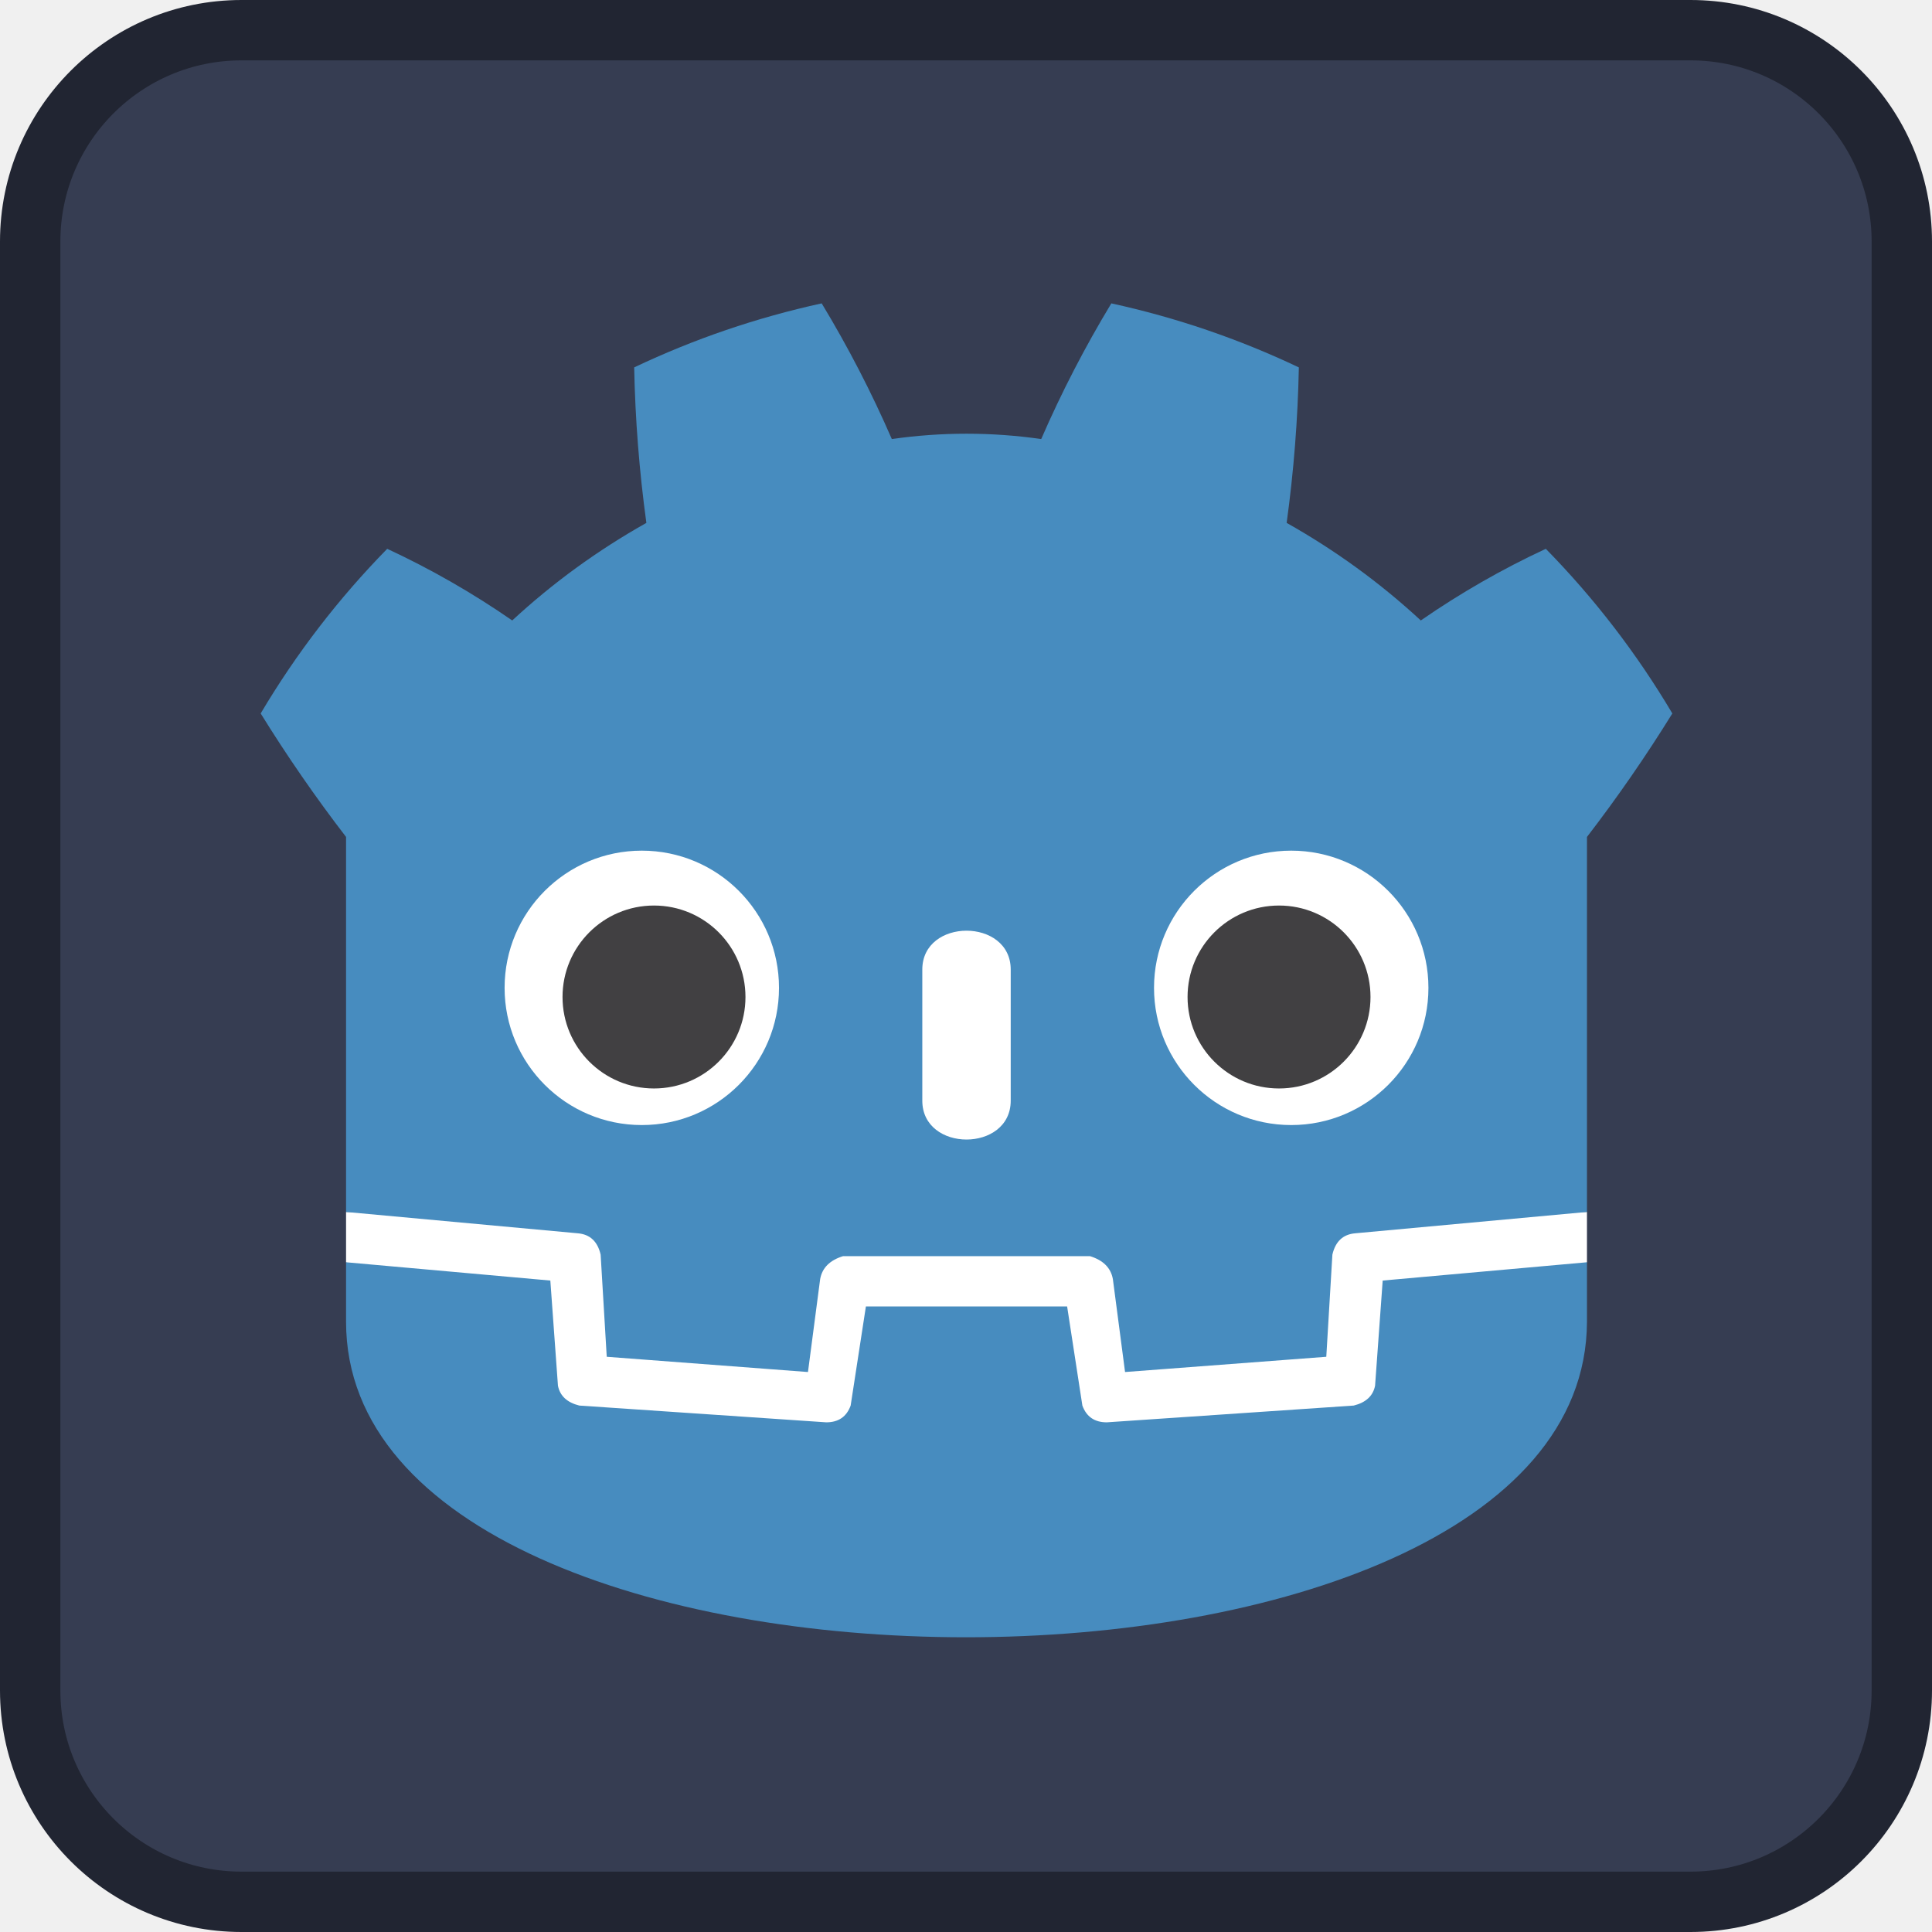
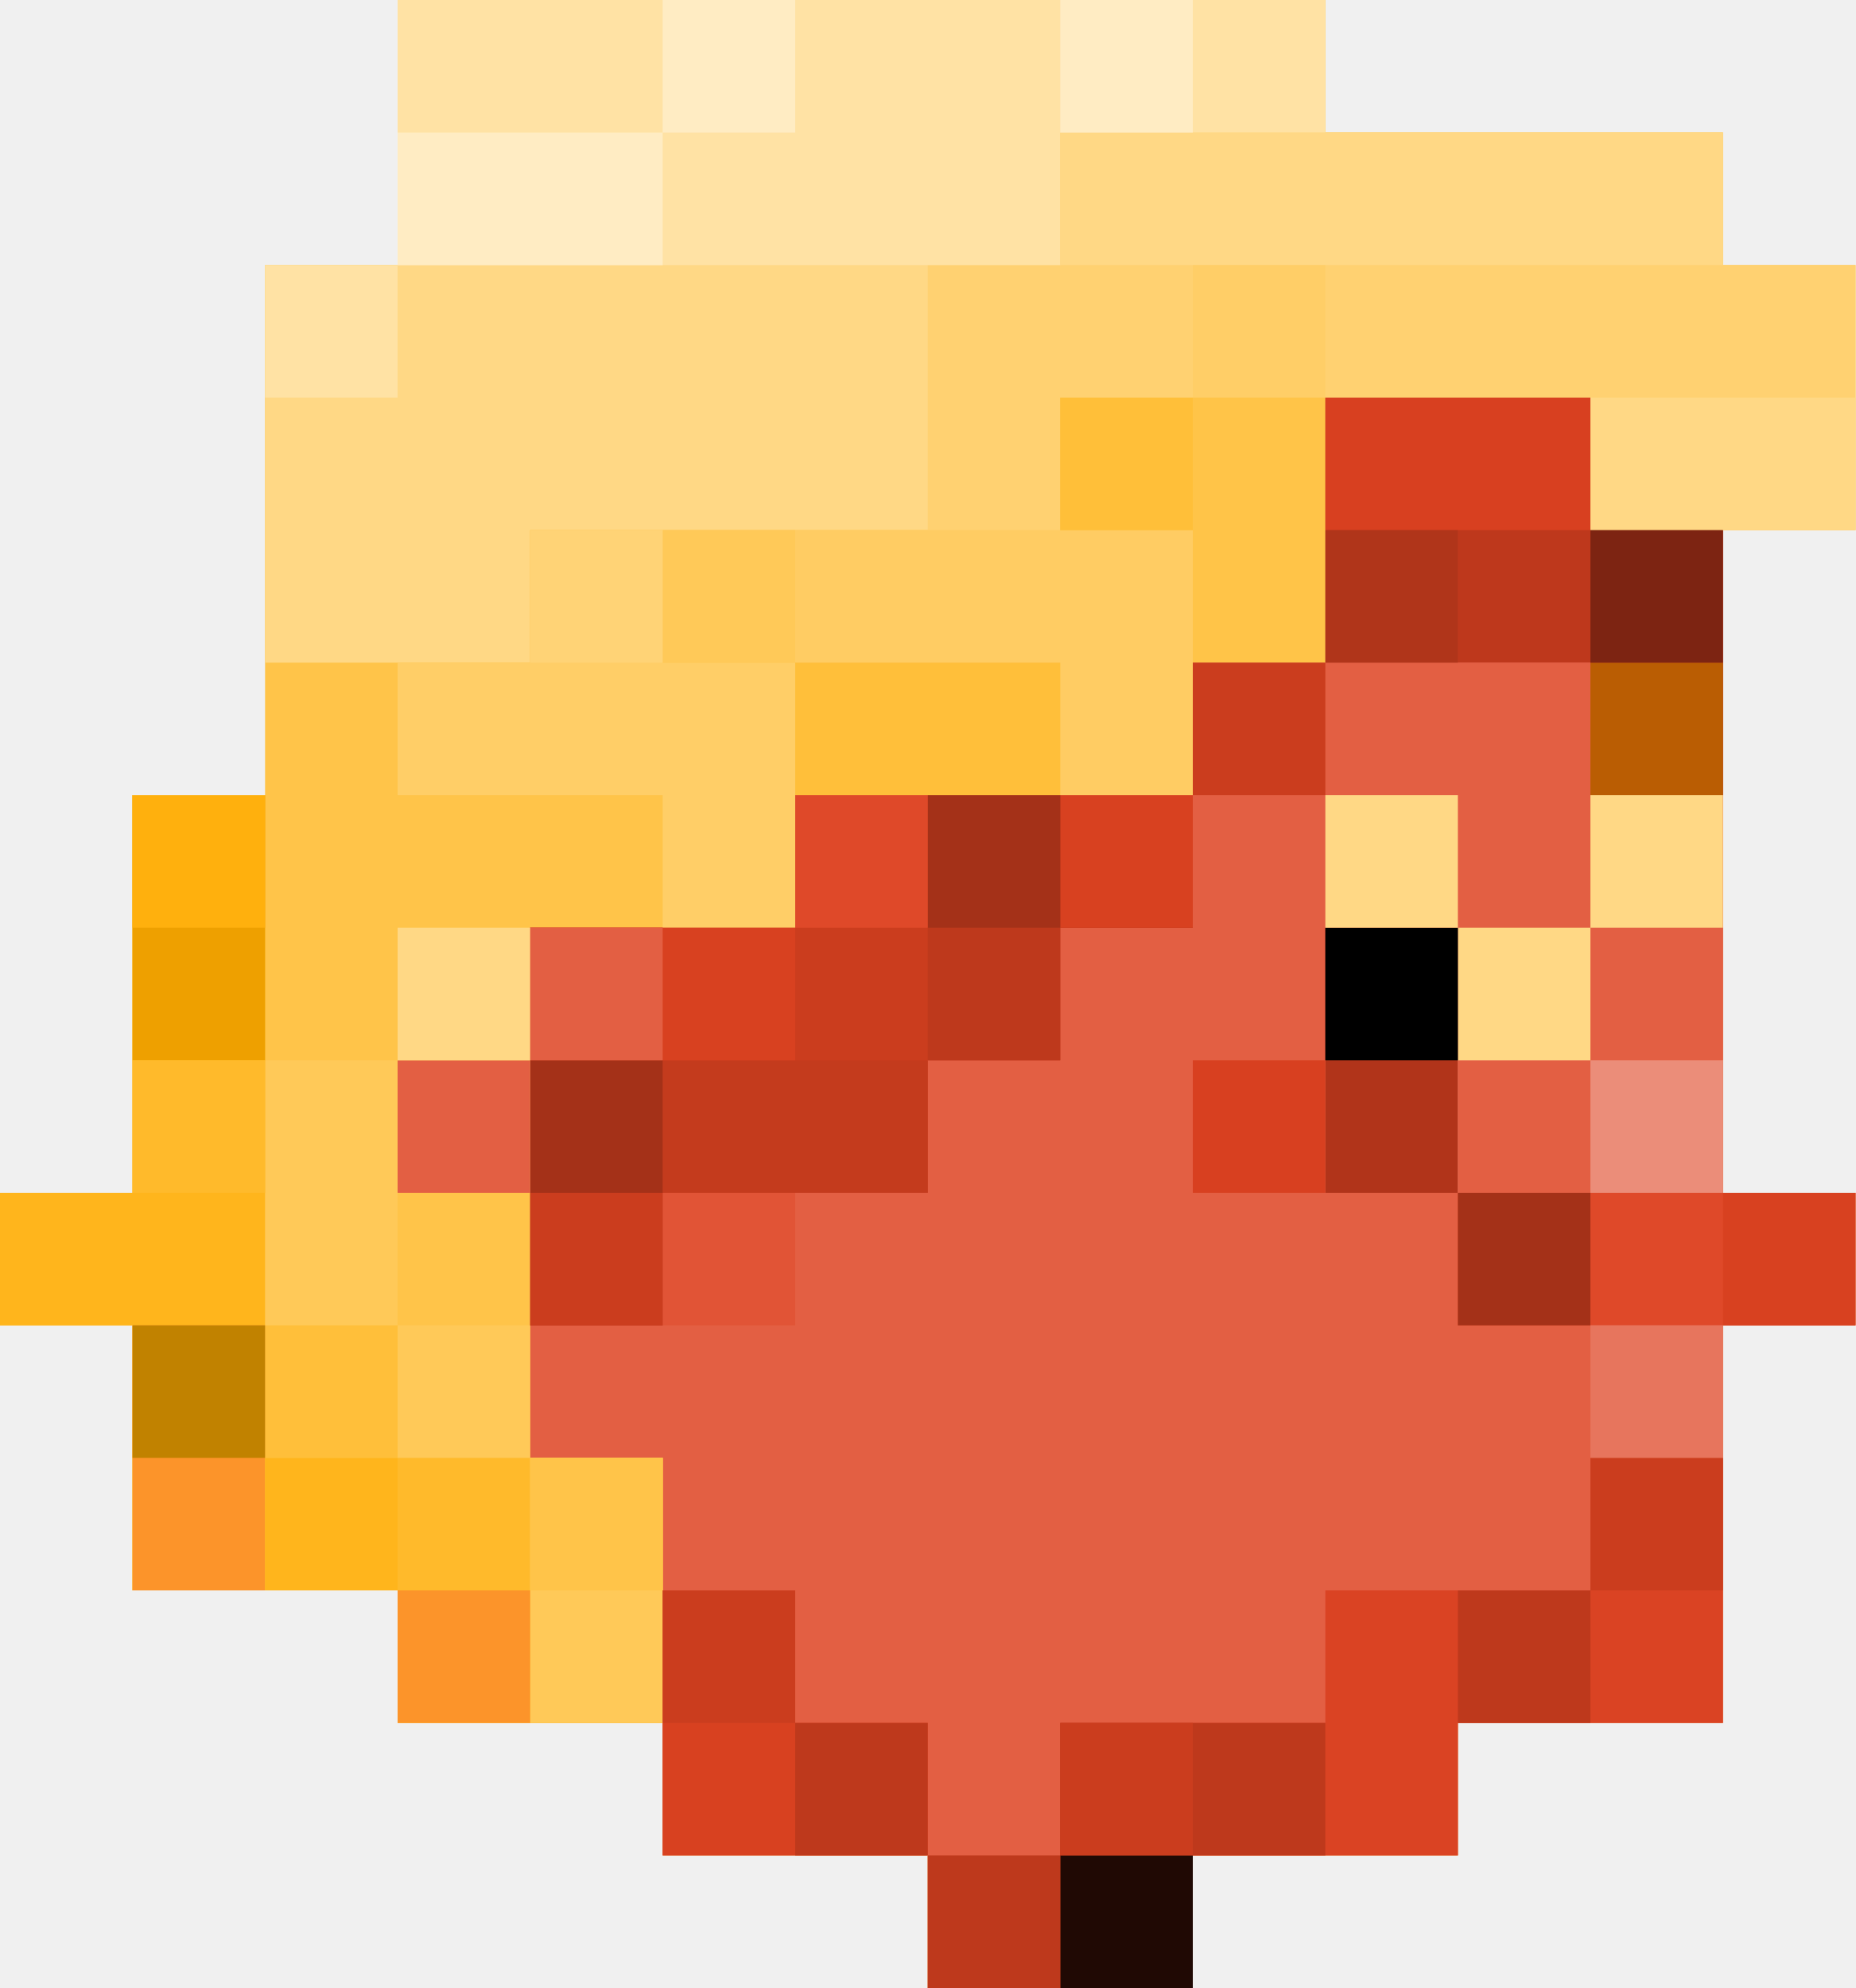
- <svg xmlns="http://www.w3.org/2000/svg" width="128" height="128">
-   <rect width="124" height="124" x="2" y="2" fill="#363d52" stroke="#212532" stroke-width="4" rx="14" />
-   <g fill="#fff" transform="translate(12.322 12.322)scale(.101)">
-     <path d="M105 673v33q407 354 814 0v-33z" />
-     <path fill="#478cbf" d="m105 673 152 14q12 1 15 14l4 67 132 10 8-61q2-11 15-15h162q13 4 15 15l8 61 132-10 4-67q3-13 15-14l152-14V427q30-39 56-81-35-59-83-108-43 20-82 47-40-37-88-64 7-51 8-102-59-28-123-42-26 43-46 89-49-7-98 0-20-46-46-89-64 14-123 42 1 51 8 102-48 27-88 64-39-27-82-47-48 49-83 108 26 42 56 81zm0 33v39c0 276 813 276 814 0v-39l-134 12-5 69q-2 10-14 13l-162 11q-12 0-16-11l-10-65H446l-10 65q-4 11-16 11l-162-11q-12-3-14-13l-5-69z" />
-     <path d="M483 600c0 34 58 34 58 0v-86c0-34-58-34-58 0z" />
-     <circle cx="725" cy="526" r="90" />
-     <circle cx="299" cy="526" r="90" />
-   </g>
-   <g fill="#414042" transform="translate(12.322 12.322)scale(.101)">
-     <circle cx="307" cy="532" r="60" />
-     <circle cx="717" cy="532" r="60" />
-   </g>
+ <svg xmlns="http://www.w3.org/2000/svg" version="1.1" width="84" height="90">
+   <path d="M0 0 C13.86 0 27.72 0 42 0 C42 1.98 42 3.96 42 6 C47.94 6 53.88 6 60 6 C60 7.98 60 9.96 60 12 C61.98 12 63.96 12 66 12 C66 15.96 66 19.92 66 24 C64.02 24 62.04 24 60 24 C60 33.9 60 43.8 60 54 C61.98 54 63.96 54 66 54 C66 55.98 66 57.96 66 60 C64.02 60 62.04 60 60 60 C60 65.94 60 71.88 60 78 C56.04 78 52.08 78 48 78 C48 79.98 48 81.96 48 84 C44.04 84 40.08 84 36 84 C36 85.98 36 87.96 36 90 C32.04 90 28.08 90 24 90 C24 88.02 24 86.04 24 84 C20.04 84 16.08 84 12 84 C12 82.02 12 80.04 12 78 C8.04 78 4.08 78 0 78 C0 76.02 0 74.04 0 72 C-3.96 72 -7.92 72 -12 72 C-12 68.04 -12 64.08 -12 60 C-13.98 60 -15.96 60 -18 60 C-18 58.02 -18 56.04 -18 54 C-16.02 54 -14.04 54 -12 54 C-12 48.06 -12 42.12 -12 36 C-10.02 36 -8.04 36 -6 36 C-6 28.08 -6 20.16 -6 12 C-4.02 12 -2.04 12 0 12 C0 8.04 0 4.08 0 0 Z " fill="#FFC449" transform="translate(18,0)" />
+   <path d="M0 0 C3.96 0 7.92 0 12 0 C12 1.98 12 3.96 12 6 C13.98 6 15.96 6 18 6 C18 15.9 18 25.8 18 36 C19.98 36 21.96 36 24 36 C24 37.98 24 39.96 24 42 C22.02 42 20.04 42 18 42 C18 47.94 18 53.88 18 60 C14.04 60 10.08 60 6 60 C6 61.98 6 63.96 6 66 C2.04 66 -1.92 66 -6 66 C-6 67.98 -6 69.96 -6 72 C-9.96 72 -13.92 72 -18 72 C-18 70.02 -18 68.04 -18 66 C-21.96 66 -25.92 66 -30 66 C-30 60.06 -30 54.12 -30 48 C-31.98 48 -33.96 48 -36 48 C-36 40.08 -36 32.16 -36 24 C-32.04 24 -28.08 24 -24 24 C-24 22.02 -24 20.04 -24 18 C-18.06 18 -12.12 18 -6 18 C-6 16.02 -6 14.04 -6 12 C-4.02 12 -2.04 12 0 12 C0 8.04 0 4.08 0 0 Z " fill="#E35F43" transform="translate(60,18)" />
+   <path d="M0 0 C13.86 0 27.72 0 42 0 C42 1.98 42 3.96 42 6 C47.94 6 53.88 6 60 6 C60 7.98 60 9.96 60 12 C61.98 12 63.96 12 66 12 C66 15.96 66 19.92 66 24 C62.04 24 58.08 24 54 24 C54 22.02 54 20.04 54 18 C46.08 18 38.16 18 30 18 C30 19.98 30 21.96 30 24 C22.08 24 14.16 24 6 24 C6 25.98 6 27.96 6 30 C2.04 30 -1.92 30 -6 30 C-6 24.06 -6 18.12 -6 12 C-4.02 12 -2.04 12 0 12 C0 8.04 0 4.08 0 0 Z " fill="#FFD885" transform="translate(18,0)" />
+   <path d="M0 0 C1.98 0 3.96 0 6 0 C6 3.96 6 7.92 6 12 C9.96 12 13.92 12 18 12 C18 17.94 18 23.88 18 30 C19.98 30 21.96 30 24 30 C24 33.96 24 37.92 24 42 C20.04 42 16.08 42 12 42 C12 40.02 12 38.04 12 36 C8.04 36 4.08 36 0 36 C0 32.04 0 28.08 0 24 C-1.98 24 -3.96 24 -6 24 C-6 22.02 -6 20.04 -6 18 C-4.02 18 -2.04 18 0 18 C0 12.06 0 6.12 0 0 Z " fill="#FFC958" transform="translate(6,36)" />
+   <path d="M0 0 C9.9 0 19.8 0 30 0 C30 1.98 30 3.96 30 6 C31.98 6 33.96 6 36 6 C36 9.96 36 13.92 36 18 C32.04 18 28.08 18 24 18 C24 16.02 24 14.04 24 12 C16.08 12 8.16 12 0 12 C0 13.98 0 15.96 0 18 C-1.98 18 -3.96 18 -6 18 C-6 14.04 -6 10.08 -6 6 C-4.02 6 -2.04 6 0 6 C0 4.02 0 2.04 0 0 Z " fill="#FFD171" transform="translate(48,6)" />
+   <path d="M0 0 C13.86 0 27.72 0 42 0 C42 1.98 42 3.96 42 6 C38.04 6 34.08 6 30 6 C30 7.98 30 9.96 30 12 C20.1 12 10.2 12 0 12 C0 8.04 0 4.08 0 0 Z " fill="#FFE2A4" transform="translate(18,0)" />
+   <path d="M0 0 C5.94 0 11.88 0 18 0 C18 1.98 18 3.96 18 6 C16.02 6 14.04 6 12 6 C12 7.98 12 9.96 12 12 C10.02 12 8.04 12 6 12 C6 13.98 6 15.96 6 18 C2.04 18 -1.92 18 -6 18 C-6 19.98 -6 21.96 -6 24 C-7.98 24 -9.96 24 -12 24 C-12 18.06 -12 12.12 -12 6 C-8.04 6 -4.08 6 0 6 C0 4.02 0 2.04 0 0 Z " fill="#CB3D1E" transform="translate(36,36)" />
+   <path d="M0 0 C3.96 0 7.92 0 12 0 C12 3.96 12 7.92 12 12 C10.02 12 8.04 12 6 12 C6 13.98 6 15.96 6 18 C0.06 18 -5.88 18 -12 18 C-12 16.02 -12 14.04 -12 12 C-13.98 12 -15.96 12 -18 12 C-18 10.02 -18 8.04 -18 6 C-12.06 6 -6.12 6 0 6 C0 4.02 0 2.04 0 0 Z " fill="#FFCC63" transform="translate(48,18)" />
+   <path d="M0 0 C1.98 0 3.96 0 6 0 C6 3.96 6 7.92 6 12 C2.04 12 -1.92 12 -6 12 C-6 13.98 -6 15.96 -6 18 C-9.96 18 -13.92 18 -18 18 C-18 19.98 -18 21.96 -18 24 C-19.98 24 -21.96 24 -24 24 C-24 20.04 -24 16.08 -24 12 C-20.04 12 -16.08 12 -12 12 C-12 10.02 -12 8.04 -12 6 C-8.04 6 -4.08 6 0 6 C0 4.02 0 2.04 0 0 Z " fill="#DA4323" transform="translate(72,66)" />
+   <path d="M0 0 C1.98 0 3.96 0 6 0 C6 11.88 6 23.76 6 36 C4.02 36 2.04 36 0 36 C0 32.04 0 28.08 0 24 C-1.98 24 -3.96 24 -6 24 C-6 22.02 -6 20.04 -6 18 C-4.02 18 -2.04 18 0 18 C0 12.06 0 6.12 0 0 Z " fill="#FFB51C" transform="translate(6,36)" />
+   <path d="M0 0 C3.96 0 7.92 0 12 0 C12 1.98 12 3.96 12 6 C13.98 6 15.96 6 18 6 C18 9.96 18 13.92 18 18 C16.02 18 14.04 18 12 18 C12 16.02 12 14.04 12 12 C8.04 12 4.08 12 0 12 C0 8.04 0 4.08 0 0 Z " fill="#BE381C" transform="translate(60,18)" />
+   <path d="M0 0 C5.94 0 11.88 0 18 0 C18 3.96 18 7.92 18 12 C14.04 12 10.08 12 6 12 C6 10.02 6 8.04 6 6 C4.02 6 2.04 6 0 6 C0 4.02 0 2.04 0 0 Z " fill="#FFBA2B" transform="translate(12,66)" />
+   <path d="M0 0 C1.98 0 3.96 0 6 0 C6 1.98 6 3.96 6 6 C7.98 6 9.96 6 12 6 C12 9.96 12 13.92 12 18 C10.02 18 8.04 18 6 18 C6 16.02 6 14.04 6 12 C2.04 12 -1.92 12 -6 12 C-6 10.02 -6 8.04 -6 6 C-4.02 6 -2.04 6 0 6 C0 4.02 0 2.04 0 0 Z " fill="#FFCE67" transform="translate(24,24)" />
+   <path d="M0 0 C9.9 0 19.8 0 30 0 C30 1.98 30 3.96 30 6 C20.1 6 10.2 6 0 6 C0 4.02 0 2.04 0 0 Z " fill="#FFD885" transform="translate(48,6)" />
+   <path d="M0 0 C5.94 0 11.88 0 18 0 C18 1.98 18 3.96 18 6 C16.02 6 14.04 6 12 6 C12 7.98 12 9.96 12 12 C8.04 12 4.08 12 0 12 C0 8.04 0 4.08 0 0 Z " fill="#FFE2A4" transform="translate(18,0)" />
+   <path d="M0 0 C5.94 0 11.88 0 18 0 C18 1.98 18 3.96 18 6 C14.04 6 10.08 6 6 6 C6 7.98 6 9.96 6 12 C4.02 12 2.04 12 0 12 C0 8.04 0 4.08 0 0 Z " fill="#C43B1D" transform="translate(24,48)" />
+   <path d="M0 0 C5.94 0 11.88 0 18 0 C18 3.96 18 7.92 18 12 C16.02 12 14.04 12 12 12 C12 10.02 12 8.04 12 6 C8.04 6 4.08 6 0 6 C0 4.02 0 2.04 0 0 Z " fill="#E35F43" transform="translate(54,30)" />
+   <path d="M0 0 C3.96 0 7.92 0 12 0 C12 1.98 12 3.96 12 6 C10.02 6 8.04 6 6 6 C6 7.98 6 9.96 6 12 C4.02 12 2.04 12 0 12 C0 8.04 0 4.08 0 0 Z " fill="#BE391C" transform="translate(48,78)" />
+   <path d="M0 0 C1.98 0 3.96 0 6 0 C6 1.98 6 3.96 6 6 C7.98 6 9.96 6 12 6 C12 7.98 12 9.96 12 12 C8.04 12 4.08 12 0 12 C0 8.04 0 4.08 0 0 Z " fill="#D84120" transform="translate(30,72)" />
+   <path d="M0 0 C5.94 0 11.88 0 18 0 C18 1.98 18 3.96 18 6 C12.06 6 6.12 6 0 6 C0 4.02 0 2.04 0 0 Z " fill="#DF4929" transform="translate(66,54)" />
+   <path d="M0 0 C1.98 0 3.96 0 6 0 C6 3.96 6 7.92 6 12 C2.04 12 -1.92 12 -6 12 C-6 10.02 -6 8.04 -6 6 C-4.02 6 -2.04 6 0 6 C0 4.02 0 2.04 0 0 Z " fill="#E35F43" transform="translate(72,36)" />
+   <path d="M0 0 C3.96 0 7.92 0 12 0 C12 1.98 12 3.96 12 6 C10.02 6 8.04 6 6 6 C6 7.98 6 9.96 6 12 C4.02 12 2.04 12 0 12 C0 8.04 0 4.08 0 0 Z " fill="#BE391C" transform="translate(42,36)" />
+   <path d="M0 0 C3.96 0 7.92 0 12 0 C12 3.96 12 7.92 12 12 C10.02 12 8.04 12 6 12 C6 10.02 6 8.04 6 6 C4.02 6 2.04 6 0 6 C0 4.02 0 2.04 0 0 Z " fill="#FFC448" transform="translate(48,18)" />
+   <path d="M0 0 C1.98 0 3.96 0 6 0 C6 3.96 6 7.92 6 12 C4.02 12 2.04 12 0 12 C0 8.04 0 4.08 0 0 Z " fill="#FFC958" transform="translate(24,66)" />
+   <path d="M0 0 C1.98 0 3.96 0 6 0 C6 3.96 6 7.92 6 12 C4.02 12 2.04 12 0 12 C0 8.04 0 4.08 0 0 Z " fill="#FC942A" transform="translate(6,60)" />
+   <path d="M0 0 C1.98 0 3.96 0 6 0 C6 3.96 6 7.92 6 12 C4.02 12 2.04 12 0 12 C0 8.04 0 4.08 0 0 Z " fill="#FFC449" transform="translate(18,48)" />
+   <path d="M0 0 C3.96 0 7.92 0 12 0 C12 1.98 12 3.96 12 6 C8.04 6 4.08 6 0 6 C0 4.02 0 2.04 0 0 Z " fill="#EB8D79" transform="translate(66,48)" />
+   <path d="M0 0 C1.98 0 3.96 0 6 0 C6 3.96 6 7.92 6 12 C4.02 12 2.04 12 0 12 C0 8.04 0 4.08 0 0 Z " fill="#B1341A" transform="translate(60,42)" />
+   <path d="M0 0 C3.96 0 7.92 0 12 0 C12 1.98 12 3.96 12 6 C8.04 6 4.08 6 0 6 C0 4.02 0 2.04 0 0 Z " fill="#D84120" transform="translate(24,42)" />
+   <path d="M0 0 C1.98 0 3.96 0 6 0 C6 3.96 6 7.92 6 12 C4.02 12 2.04 12 0 12 C0 8.04 0 4.08 0 0 Z " fill="#EEA000" transform="translate(6,36)" />
+   <path d="M0 0 C3.96 0 7.92 0 12 0 C12 1.98 12 3.96 12 6 C8.04 6 4.08 6 0 6 C0 4.02 0 2.04 0 0 Z " fill="#FFBF3A" transform="translate(36,30)" />
+   <path d="M0 0 C3.96 0 7.92 0 12 0 C12 1.98 12 3.96 12 6 C8.04 6 4.08 6 0 6 C0 4.02 0 2.04 0 0 Z " fill="#FFD885" transform="translate(72,18)" />
+   <path d="M0 0 C3.96 0 7.92 0 12 0 C12 1.98 12 3.96 12 6 C8.04 6 4.08 6 0 6 C0 4.02 0 2.04 0 0 Z " fill="#D84020" transform="translate(60,18)" />
+   <path d="M0 0 C3.96 0 7.92 0 12 0 C12 1.98 12 3.96 12 6 C8.04 6 4.08 6 0 6 C0 4.02 0 2.04 0 0 Z " fill="#FFECC3" transform="translate(18,6)" />
+   <path d="M0 0 C1.98 0 3.96 0 6 0 C6 1.98 6 3.96 6 6 C4.02 6 2.04 6 0 6 C0 4.02 0 2.04 0 0 Z " fill="#200904" transform="translate(48,84)" />
+   <path d="M0 0 C1.98 0 3.96 0 6 0 C6 1.98 6 3.96 6 6 C4.02 6 2.04 6 0 6 C0 4.02 0 2.04 0 0 Z " fill="#BE391C" transform="translate(42,84)" />
+   <path d="M0 0 C1.98 0 3.96 0 6 0 C6 1.98 6 3.96 6 6 C4.02 6 2.04 6 0 6 C0 4.02 0 2.04 0 0 Z " fill="#CB3D1E" transform="translate(48,78)" />
+   <path d="M0 0 C1.98 0 3.96 0 6 0 C6 1.98 6 3.96 6 6 C4.02 6 2.04 6 0 6 C0 4.02 0 2.04 0 0 Z " fill="#BE391C" transform="translate(36,78)" />
+   <path d="M0 0 C1.98 0 3.96 0 6 0 C6 1.98 6 3.96 6 6 C4.02 6 2.04 6 0 6 C0 4.02 0 2.04 0 0 Z " fill="#BE391C" transform="translate(66,72)" />
+   <path d="M0 0 C1.98 0 3.96 0 6 0 C6 1.98 6 3.96 6 6 C4.02 6 2.04 6 0 6 C0 4.02 0 2.04 0 0 Z " fill="#CB3D1E" transform="translate(30,72)" />
+   <path d="M0 0 C1.98 0 3.96 0 6 0 C6 1.98 6 3.96 6 6 C4.02 6 2.04 6 0 6 C0 4.02 0 2.04 0 0 Z " fill="#FC942A" transform="translate(18,72)" />
+   <path d="M0 0 C1.98 0 3.96 0 6 0 C6 1.98 6 3.96 6 6 C4.02 6 2.04 6 0 6 C0 4.02 0 2.04 0 0 Z " fill="#CB3D1E" transform="translate(72,66)" />
+   <path d="M0 0 C1.98 0 3.96 0 6 0 C6 1.98 6 3.96 6 6 C4.02 6 2.04 6 0 6 C0 4.02 0 2.04 0 0 Z " fill="#FFC449" transform="translate(24,66)" />
+   <path d="M0 0 C1.98 0 3.96 0 6 0 C6 1.98 6 3.96 6 6 C4.02 6 2.04 6 0 6 C0 4.02 0 2.04 0 0 Z " fill="#FFB51C" transform="translate(12,66)" />
+   <path d="M0 0 C1.98 0 3.96 0 6 0 C6 1.98 6 3.96 6 6 C4.02 6 2.04 6 0 6 C0 4.02 0 2.04 0 0 Z " fill="#E7755D" transform="translate(72,60)" />
+   <path d="M0 0 C1.98 0 3.96 0 6 0 C6 1.98 6 3.96 6 6 C4.02 6 2.04 6 0 6 C0 4.02 0 2.04 0 0 Z " fill="#FFBF3A" transform="translate(12,60)" />
+   <path d="M0 0 C1.98 0 3.96 0 6 0 C6 1.98 6 3.96 6 6 C4.02 6 2.04 6 0 6 C0 4.02 0 2.04 0 0 Z " fill="#C18200" transform="translate(6,60)" />
+   <path d="M0 0 C1.98 0 3.96 0 6 0 C6 1.98 6 3.96 6 6 C4.02 6 2.04 6 0 6 C0 4.02 0 2.04 0 0 Z " fill="#D84120" transform="translate(78,54)" />
+   <path d="M0 0 C1.98 0 3.96 0 6 0 C6 1.98 6 3.96 6 6 C4.02 6 2.04 6 0 6 C0 4.02 0 2.04 0 0 Z " fill="#A43118" transform="translate(66,54)" />
+   <path d="M0 0 C1.98 0 3.96 0 6 0 C6 1.98 6 3.96 6 6 C4.02 6 2.04 6 0 6 C0 4.02 0 2.04 0 0 Z " fill="#E15436" transform="translate(30,54)" />
+   <path d="M0 0 C1.98 0 3.96 0 6 0 C6 1.98 6 3.96 6 6 C4.02 6 2.04 6 0 6 C0 4.02 0 2.04 0 0 Z " fill="#CB3D1E" transform="translate(24,54)" />
+   <path d="M0 0 C1.98 0 3.96 0 6 0 C6 1.98 6 3.96 6 6 C4.02 6 2.04 6 0 6 C0 4.02 0 2.04 0 0 Z " fill="#E35F43" transform="translate(66,48)" />
+   <path d="M0 0 C1.98 0 3.96 0 6 0 C6 1.98 6 3.96 6 6 C4.02 6 2.04 6 0 6 C0 4.02 0 2.04 0 0 Z " fill="#D84020" transform="translate(54,48)" />
+   <path d="M0 0 C1.98 0 3.96 0 6 0 C6 1.98 6 3.96 6 6 C4.02 6 2.04 6 0 6 C0 4.02 0 2.04 0 0 Z " fill="#A43118" transform="translate(24,48)" />
+   <path d="M0 0 C1.98 0 3.96 0 6 0 C6 1.98 6 3.96 6 6 C4.02 6 2.04 6 0 6 C0 4.02 0 2.04 0 0 Z " fill="#E35F43" transform="translate(18,48)" />
+   <path d="M0 0 C1.98 0 3.96 0 6 0 C6 1.98 6 3.96 6 6 C4.02 6 2.04 6 0 6 C0 4.02 0 2.04 0 0 Z " fill="#FFBA2B" transform="translate(6,48)" />
+   <path d="M0 0 C1.98 0 3.96 0 6 0 C6 1.98 6 3.96 6 6 C4.02 6 2.04 6 0 6 C0 4.02 0 2.04 0 0 Z " fill="#FFD885" transform="translate(66,42)" />
+   <path d="M0 0 C1.98 0 3.96 0 6 0 C6 1.98 6 3.96 6 6 C4.02 6 2.04 6 0 6 C0 4.02 0 2.04 0 0 Z " fill="#000000" transform="translate(60,42)" />
+   <path d="M0 0 C1.98 0 3.96 0 6 0 C6 1.98 6 3.96 6 6 C4.02 6 2.04 6 0 6 C0 4.02 0 2.04 0 0 Z " fill="#E35F43" transform="translate(24,42)" />
+   <path d="M0 0 C1.98 0 3.96 0 6 0 C6 1.98 6 3.96 6 6 C4.02 6 2.04 6 0 6 C0 4.02 0 2.04 0 0 Z " fill="#FFD885" transform="translate(18,42)" />
+   <path d="M0 0 C1.98 0 3.96 0 6 0 C6 1.98 6 3.96 6 6 C4.02 6 2.04 6 0 6 C0 4.02 0 2.04 0 0 Z " fill="#FFD885" transform="translate(72,36)" />
+   <path d="M0 0 C1.98 0 3.96 0 6 0 C6 1.98 6 3.96 6 6 C4.02 6 2.04 6 0 6 C0 4.02 0 2.04 0 0 Z " fill="#FFD885" transform="translate(60,36)" />
+   <path d="M0 0 C1.98 0 3.96 0 6 0 C6 1.98 6 3.96 6 6 C4.02 6 2.04 6 0 6 C0 4.02 0 2.04 0 0 Z " fill="#D84120" transform="translate(48,36)" />
+   <path d="M0 0 C1.98 0 3.96 0 6 0 C6 1.98 6 3.96 6 6 C4.02 6 2.04 6 0 6 C0 4.02 0 2.04 0 0 Z " fill="#A43118" transform="translate(42,36)" />
+   <path d="M0 0 C1.98 0 3.96 0 6 0 C6 1.98 6 3.96 6 6 C4.02 6 2.04 6 0 6 C0 4.02 0 2.04 0 0 Z " fill="#DF4929" transform="translate(36,36)" />
+   <path d="M0 0 C1.98 0 3.96 0 6 0 C6 1.98 6 3.96 6 6 C4.02 6 2.04 6 0 6 C0 4.02 0 2.04 0 0 Z " fill="#FFB00D" transform="translate(6,36)" />
+   <path d="M0 0 C1.98 0 3.96 0 6 0 C6 1.98 6 3.96 6 6 C4.02 6 2.04 6 0 6 C0 4.02 0 2.04 0 0 Z " fill="#BA5D03" transform="translate(72,30)" />
+   <path d="M0 0 C1.98 0 3.96 0 6 0 C6 1.98 6 3.96 6 6 C4.02 6 2.04 6 0 6 C0 4.02 0 2.04 0 0 Z " fill="#CB3D1E" transform="translate(54,30)" />
+   <path d="M0 0 C1.98 0 3.96 0 6 0 C6 1.98 6 3.96 6 6 C4.02 6 2.04 6 0 6 C0 4.02 0 2.04 0 0 Z " fill="#7D2412" transform="translate(72,24)" />
+   <path d="M0 0 C1.98 0 3.96 0 6 0 C6 1.98 6 3.96 6 6 C4.02 6 2.04 6 0 6 C0 4.02 0 2.04 0 0 Z " fill="#B0351A" transform="translate(60,24)" />
+   <path d="M0 0 C1.98 0 3.96 0 6 0 C6 1.98 6 3.96 6 6 C4.02 6 2.04 6 0 6 C0 4.02 0 2.04 0 0 Z " fill="#FFC958" transform="translate(30,24)" />
+   <path d="M0 0 C1.98 0 3.96 0 6 0 C6 1.98 6 3.96 6 6 C4.02 6 2.04 6 0 6 C0 4.02 0 2.04 0 0 Z " fill="#FFD376" transform="translate(24,24)" />
+   <path d="M0 0 C1.98 0 3.96 0 6 0 C6 1.98 6 3.96 6 6 C4.02 6 2.04 6 0 6 C0 4.02 0 2.04 0 0 Z " fill="#FFBF39" transform="translate(48,18)" />
+   <path d="M0 0 C1.98 0 3.96 0 6 0 C6 1.98 6 3.96 6 6 C4.02 6 2.04 6 0 6 C0 4.02 0 2.04 0 0 Z " fill="#FFCE67" transform="translate(54,12)" />
+   <path d="M0 0 C1.98 0 3.96 0 6 0 C6 1.98 6 3.96 6 6 C4.02 6 2.04 6 0 6 C0 4.02 0 2.04 0 0 Z " fill="#FFE2A4" transform="translate(12,12)" />
+   <path d="M0 0 C1.98 0 3.96 0 6 0 C6 1.98 6 3.96 6 6 C4.02 6 2.04 6 0 6 C0 4.02 0 2.04 0 0 Z " fill="#FFECC3" transform="translate(48,0)" />
+   <path d="M0 0 C1.98 0 3.96 0 6 0 C6 1.98 6 3.96 6 6 C4.02 6 2.04 6 0 6 C0 4.02 0 2.04 0 0 Z " fill="#FFECC3" transform="translate(30,0)" />
</svg>
